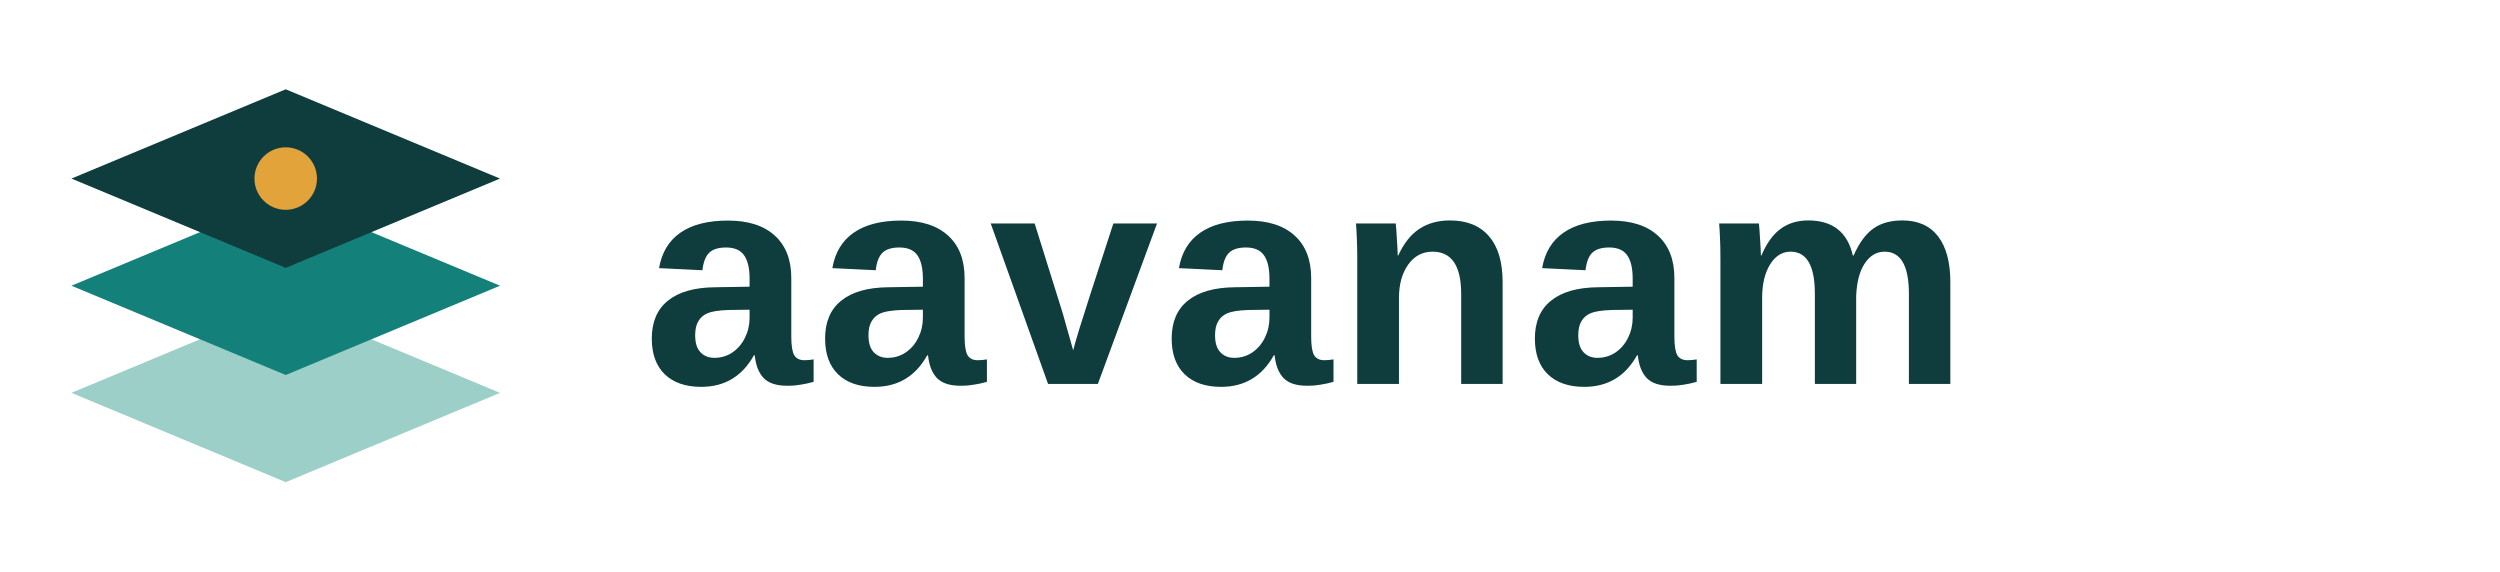
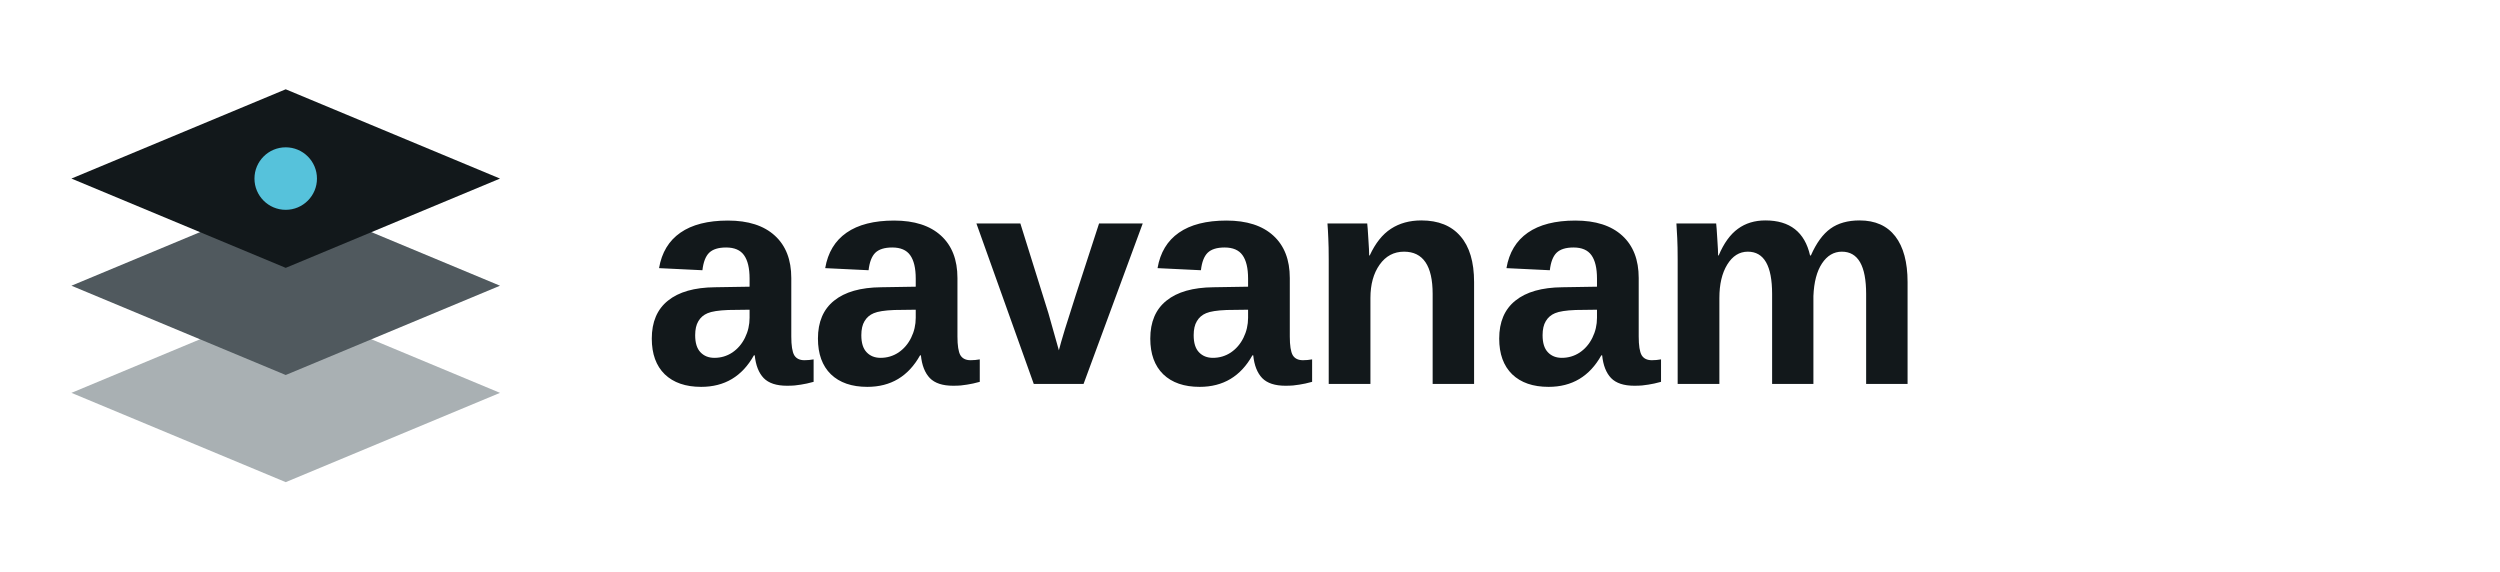
<svg xmlns="http://www.w3.org/2000/svg" viewBox="0 0 280 64" width="280" height="64" role="img" aria-label="Aavanam">
-   <path d="M32 34 L56 44 L32 54 L8 44 Z" fill="#9CCFC8" />
-   <path d="M32 22 L56 32 L32 42 L8 32 Z" fill="#14807A" />
-   <path d="M32 10 L56 20 L32 30 L8 20 Z" fill="#0F3D3E" />
-   <circle cx="32" cy="20" r="3.5" fill="#E3A33B" />
-   <text x="72" y="43" fill="#0F3D3E" font-family="'IBM Plex Sans', 'Helvetica Neue', Arial, sans-serif" font-size="34" font-weight="600" letter-spacing="0.5">aavanam</text>
+   <path d="M32 34 L56 44 L32 54 L8 44 Z" fill="#A9B0B3" />
+   <path d="M32 22 L56 32 L32 42 L8 32 Z" fill="#50595E" />
+   <path d="M32 10 L56 20 L32 30 L8 20 Z" fill="#12181B" />
+   <circle cx="32" cy="20" r="3.5" fill="#56C2DB" />
+   <text x="72" y="43" fill="#12181B" font-family="'IBM Plex Sans', 'Helvetica Neue', Arial, sans-serif" font-size="34" font-weight="600" letter-spacing="-0.3">aavanam</text>
</svg>
